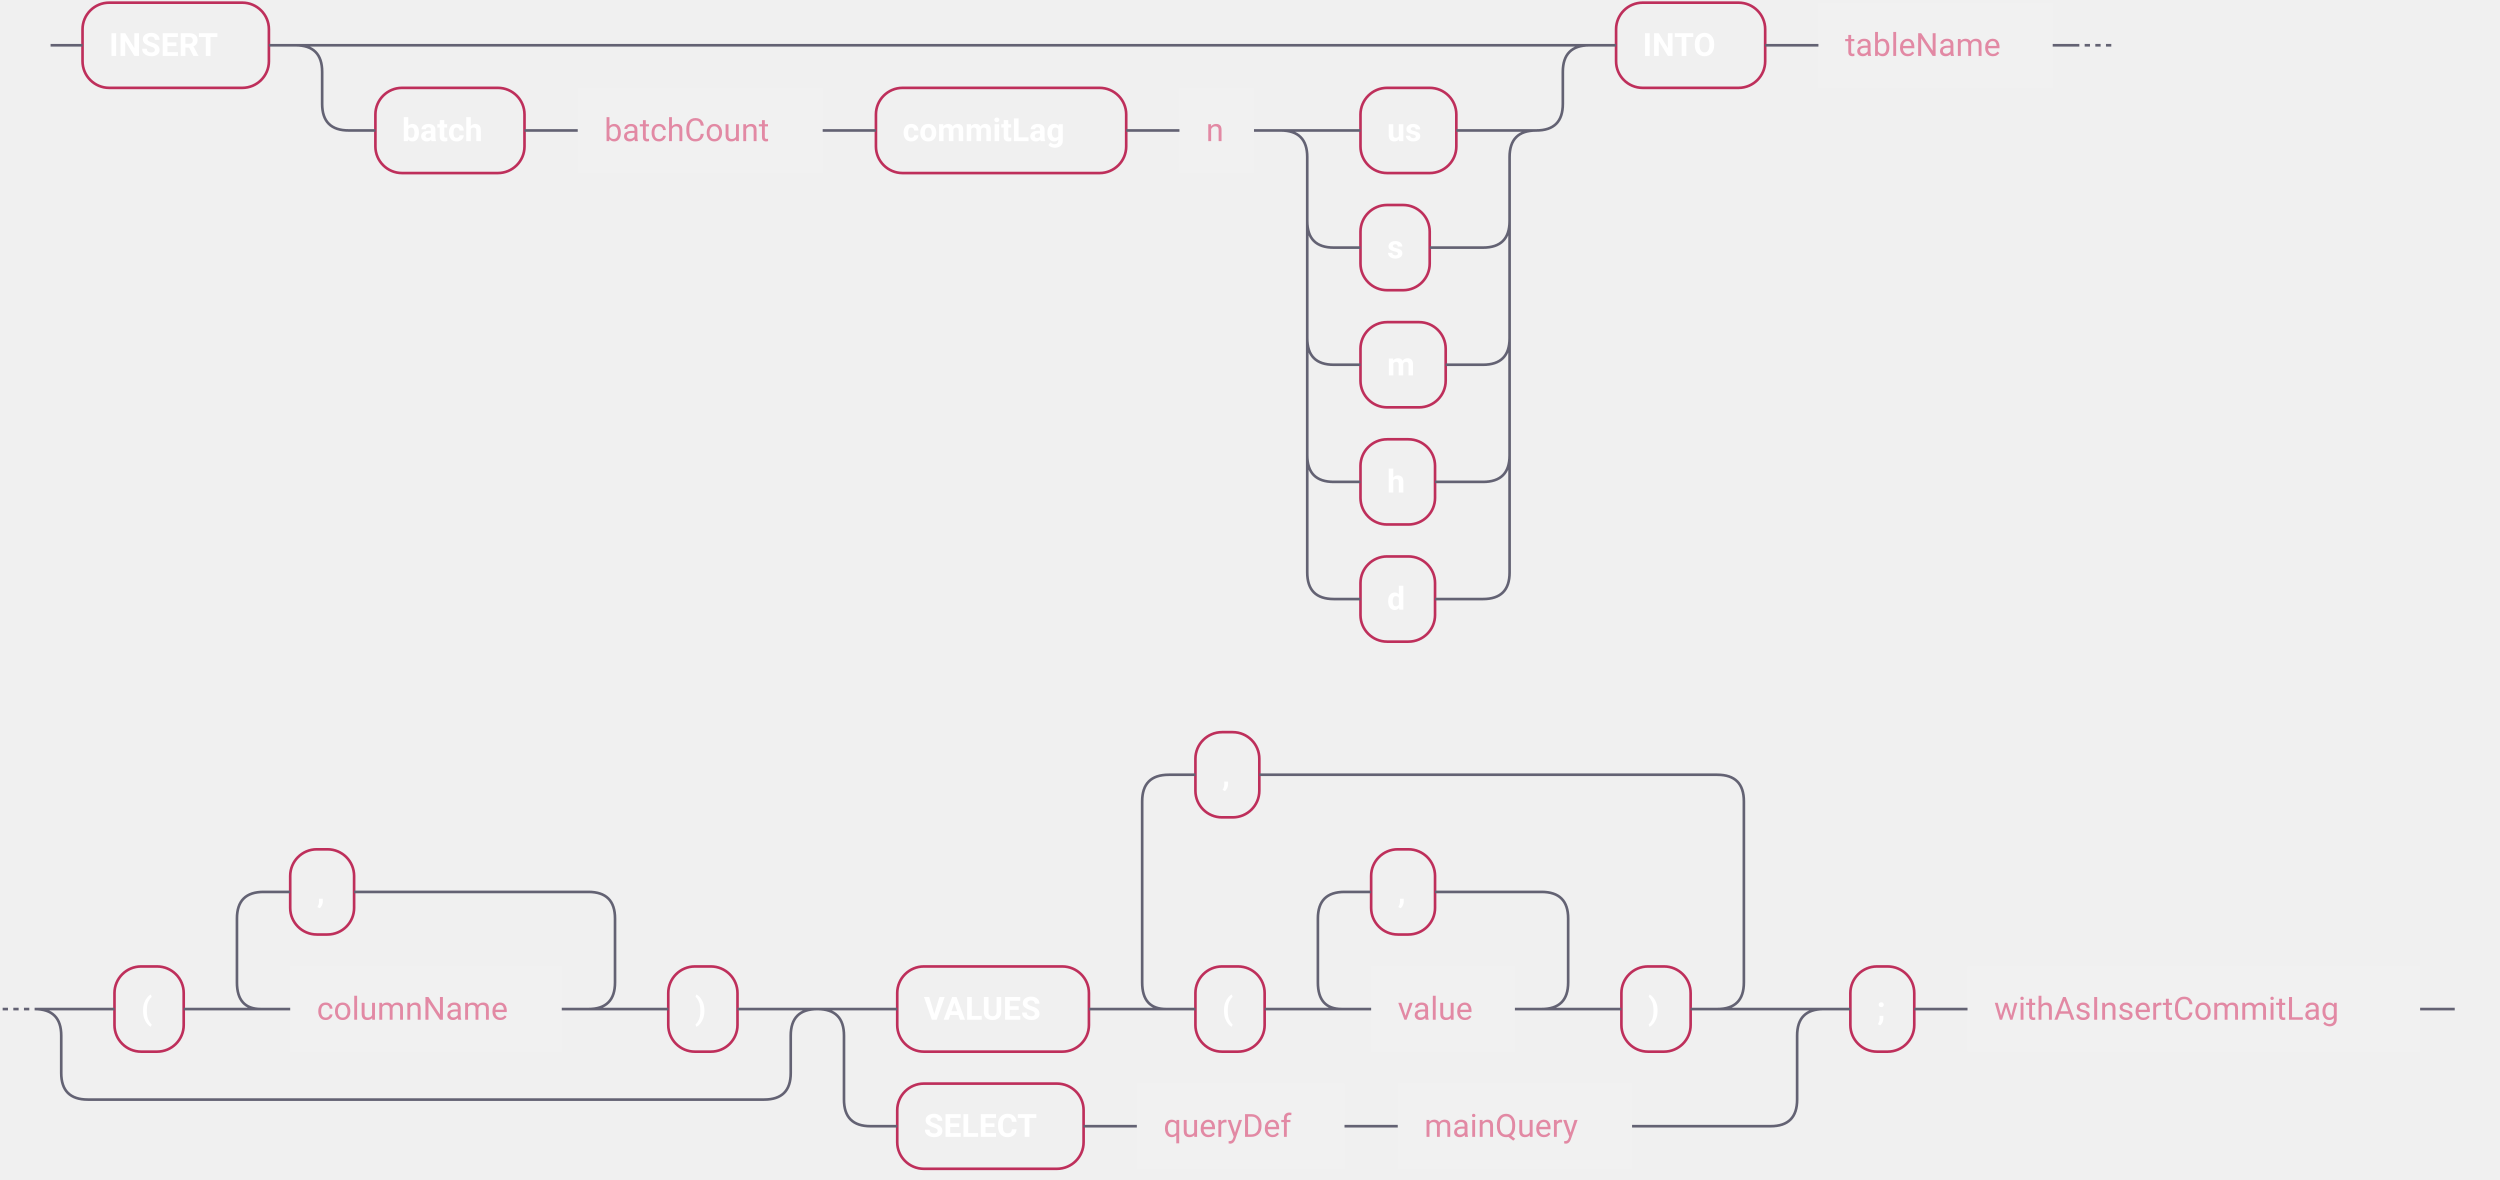
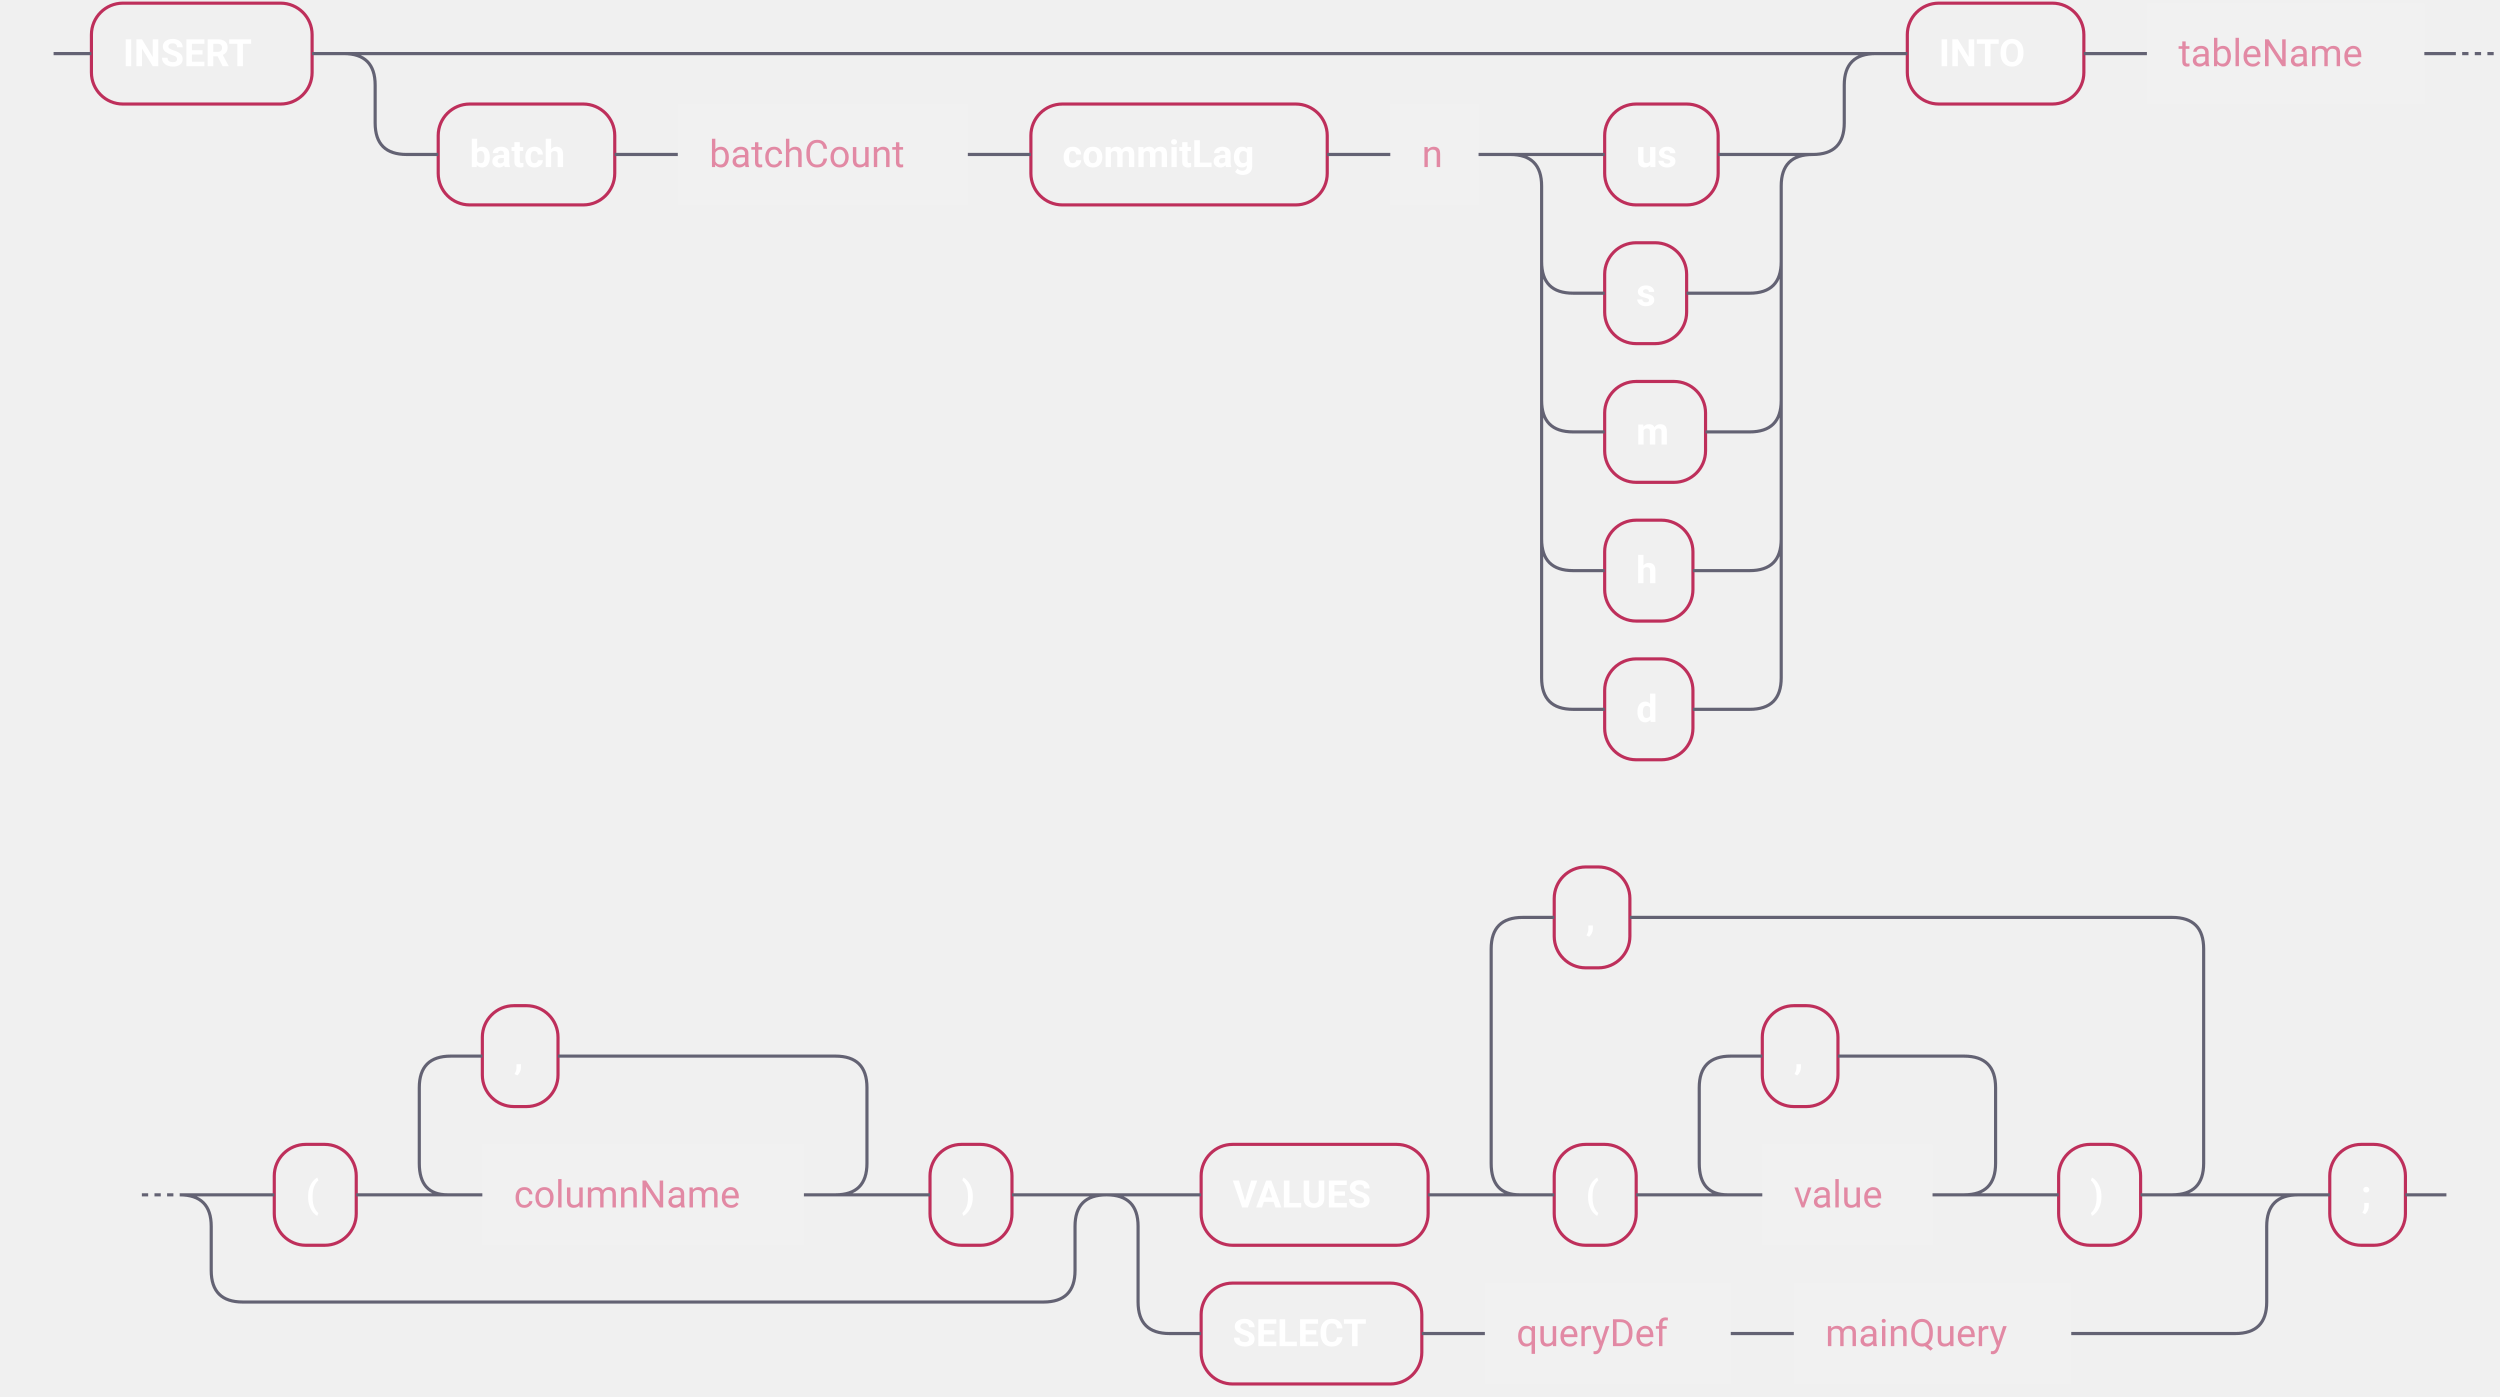
- <svg xmlns="http://www.w3.org/2000/svg" xmlns:xlink="http://www.w3.org/1999/xlink" width="939" height="443">
+ <svg xmlns="http://www.w3.org/2000/svg" xmlns:xlink="http://www.w3.org/1999/xlink" width="793" height="443">
  <defs>
    <style type="text/css">
            @namespace "http://www.w3.org/2000/svg";
            .line                 {fill: none; stroke: #636273;}
            .bold-line            {stroke: #636273; shape-rendering: crispEdges; stroke-width: 2; }
            .thin-line           {stroke: #636273; shape-rendering: crispEdges}
            .filled              {fill: #636273; stroke: none;}
            text.terminal        {font-family: -apple-system, BlinkMacSystemFont, "Segoe UI", Roboto, Ubuntu, Cantarell, Helvetica, sans-serif;
            font-size: 12px;
            fill: #ffffff;
            font-weight: bold;
            }
            text.nonterminal     {font-family: -apple-system, BlinkMacSystemFont, "Segoe UI", Roboto, Ubuntu, Cantarell, Helvetica, sans-serif;
            font-size: 12px;
            fill: #e289a4;
            font-weight: normal;
            }
            text.regexp          {font-family: -apple-system, BlinkMacSystemFont, "Segoe UI", Roboto, Ubuntu, Cantarell, Helvetica, sans-serif;
            font-size: 12px;
            fill: #00141F;
            font-weight: normal;
            }
            rect, circle, polygon {fill: none; stroke: none;}
            rect.terminal        {fill: none; stroke: #be2f5b;}
            rect.nonterminal     {fill: rgba(255,255,255,0.1); stroke: none;}
            rect.text            {fill: none; stroke: none;}
            polygon.regexp       {fill: #C7ECFF; stroke: #038cbc;}
        </style>
  </defs>
-   <polygon points="11 17 3 13 3 21" />
-   <polygon points="19 17 11 13 11 21" />
-   <rect x="33" y="3" width="70" height="32" rx="10" />
-   <rect x="31" y="1" width="70" height="32" class="terminal" rx="10" />
-   <text class="terminal" x="41" y="21">INSERT</text>
-   <rect x="143" y="35" width="56" height="32" rx="10" />
-   <rect x="141" y="33" width="56" height="32" class="terminal" rx="10" />
-   <text class="terminal" x="151" y="53">batch</text>
+   <polygon points="9 17 1 13 1 21" />
+   <polygon points="17 17 9 13 9 21" />
+   <rect x="31" y="3" width="70" height="32" rx="10" />
+   <rect x="29" y="1" width="70" height="32" class="terminal" rx="10" />
+   <text class="terminal" x="39" y="21">INSERT</text>
+   <rect x="141" y="35" width="56" height="32" rx="10" />
+   <rect x="139" y="33" width="56" height="32" class="terminal" rx="10" />
+   <text class="terminal" x="149" y="53">batch</text>
  <a xlink:href="#batchCount" xlink:title="batchCount">
-     <rect x="219" y="35" width="92" height="32" />
-     <rect x="217" y="33" width="92" height="32" class="nonterminal" />
-     <text class="nonterminal" x="227" y="53">batchCount</text>
+     <rect x="217" y="35" width="92" height="32" />
+     <rect x="215" y="33" width="92" height="32" class="nonterminal" />
+     <text class="nonterminal" x="225" y="53">batchCount</text>
  </a>
-   <rect x="331" y="35" width="94" height="32" rx="10" />
-   <rect x="329" y="33" width="94" height="32" class="terminal" rx="10" />
-   <text class="terminal" x="339" y="53">commitLag</text>
+   <rect x="329" y="35" width="94" height="32" rx="10" />
+   <rect x="327" y="33" width="94" height="32" class="terminal" rx="10" />
+   <text class="terminal" x="337" y="53">commitLag</text>
  <a xlink:href="#n" xlink:title="n">
-     <rect x="445" y="35" width="28" height="32" />
-     <rect x="443" y="33" width="28" height="32" class="nonterminal" />
-     <text class="nonterminal" x="453" y="53">n</text>
+     <rect x="443" y="35" width="28" height="32" />
+     <rect x="441" y="33" width="28" height="32" class="nonterminal" />
+     <text class="nonterminal" x="451" y="53">n</text>
  </a>
-   <rect x="513" y="35" width="36" height="32" rx="10" />
-   <rect x="511" y="33" width="36" height="32" class="terminal" rx="10" />
-   <text class="terminal" x="521" y="53">us</text>
-   <rect x="513" y="79" width="26" height="32" rx="10" />
-   <rect x="511" y="77" width="26" height="32" class="terminal" rx="10" />
-   <text class="terminal" x="521" y="97">s</text>
-   <rect x="513" y="123" width="32" height="32" rx="10" />
-   <rect x="511" y="121" width="32" height="32" class="terminal" rx="10" />
-   <text class="terminal" x="521" y="141">m</text>
-   <rect x="513" y="167" width="28" height="32" rx="10" />
-   <rect x="511" y="165" width="28" height="32" class="terminal" rx="10" />
-   <text class="terminal" x="521" y="185">h</text>
-   <rect x="513" y="211" width="28" height="32" rx="10" />
-   <rect x="511" y="209" width="28" height="32" class="terminal" rx="10" />
-   <text class="terminal" x="521" y="229">d</text>
-   <rect x="609" y="3" width="56" height="32" rx="10" />
-   <rect x="607" y="1" width="56" height="32" class="terminal" rx="10" />
-   <text class="terminal" x="617" y="21">INTO</text>
+   <rect x="511" y="35" width="36" height="32" rx="10" />
+   <rect x="509" y="33" width="36" height="32" class="terminal" rx="10" />
+   <text class="terminal" x="519" y="53">us</text>
+   <rect x="511" y="79" width="26" height="32" rx="10" />
+   <rect x="509" y="77" width="26" height="32" class="terminal" rx="10" />
+   <text class="terminal" x="519" y="97">s</text>
+   <rect x="511" y="123" width="32" height="32" rx="10" />
+   <rect x="509" y="121" width="32" height="32" class="terminal" rx="10" />
+   <text class="terminal" x="519" y="141">m</text>
+   <rect x="511" y="167" width="28" height="32" rx="10" />
+   <rect x="509" y="165" width="28" height="32" class="terminal" rx="10" />
+   <text class="terminal" x="519" y="185">h</text>
+   <rect x="511" y="211" width="28" height="32" rx="10" />
+   <rect x="509" y="209" width="28" height="32" class="terminal" rx="10" />
+   <text class="terminal" x="519" y="229">d</text>
+   <rect x="607" y="3" width="56" height="32" rx="10" />
+   <rect x="605" y="1" width="56" height="32" class="terminal" rx="10" />
+   <text class="terminal" x="615" y="21">INTO</text>
  <a xlink:href="#tableName" xlink:title="tableName">
-     <rect x="685" y="3" width="88" height="32" />
-     <rect x="683" y="1" width="88" height="32" class="nonterminal" />
-     <text class="nonterminal" x="693" y="21">tableName</text>
+     <rect x="683" y="3" width="88" height="32" />
+     <rect x="681" y="1" width="88" height="32" class="nonterminal" />
+     <text class="nonterminal" x="691" y="21">tableName</text>
  </a>
-   <rect x="45" y="365" width="26" height="32" rx="10" />
-   <rect x="43" y="363" width="26" height="32" class="terminal" rx="10" />
-   <text class="terminal" x="53" y="383">(</text>
+   <rect x="89" y="365" width="26" height="32" rx="10" />
+   <rect x="87" y="363" width="26" height="32" class="terminal" rx="10" />
+   <text class="terminal" x="97" y="383">(</text>
  <a xlink:href="#columnName" xlink:title="columnName">
-     <rect x="111" y="365" width="102" height="32" />
-     <rect x="109" y="363" width="102" height="32" class="nonterminal" />
-     <text class="nonterminal" x="119" y="383">columnName</text>
+     <rect x="155" y="365" width="102" height="32" />
+     <rect x="153" y="363" width="102" height="32" class="nonterminal" />
+     <text class="nonterminal" x="163" y="383">columnName</text>
  </a>
-   <rect x="111" y="321" width="24" height="32" rx="10" />
-   <rect x="109" y="319" width="24" height="32" class="terminal" rx="10" />
-   <text class="terminal" x="119" y="339">,</text>
-   <rect x="253" y="365" width="26" height="32" rx="10" />
-   <rect x="251" y="363" width="26" height="32" class="terminal" rx="10" />
-   <text class="terminal" x="261" y="383">)</text>
-   <rect x="339" y="365" width="72" height="32" rx="10" />
-   <rect x="337" y="363" width="72" height="32" class="terminal" rx="10" />
-   <text class="terminal" x="347" y="383">VALUES</text>
-   <rect x="451" y="365" width="26" height="32" rx="10" />
-   <rect x="449" y="363" width="26" height="32" class="terminal" rx="10" />
-   <text class="terminal" x="459" y="383">(</text>
+   <rect x="155" y="321" width="24" height="32" rx="10" />
+   <rect x="153" y="319" width="24" height="32" class="terminal" rx="10" />
+   <text class="terminal" x="163" y="339">,</text>
+   <rect x="297" y="365" width="26" height="32" rx="10" />
+   <rect x="295" y="363" width="26" height="32" class="terminal" rx="10" />
+   <text class="terminal" x="305" y="383">)</text>
+   <rect x="383" y="365" width="72" height="32" rx="10" />
+   <rect x="381" y="363" width="72" height="32" class="terminal" rx="10" />
+   <text class="terminal" x="391" y="383">VALUES</text>
+   <rect x="495" y="365" width="26" height="32" rx="10" />
+   <rect x="493" y="363" width="26" height="32" class="terminal" rx="10" />
+   <text class="terminal" x="503" y="383">(</text>
  <a xlink:href="#value" xlink:title="value">
-     <rect x="517" y="365" width="54" height="32" />
-     <rect x="515" y="363" width="54" height="32" class="nonterminal" />
-     <text class="nonterminal" x="525" y="383">value</text>
+     <rect x="561" y="365" width="54" height="32" />
+     <rect x="559" y="363" width="54" height="32" class="nonterminal" />
+     <text class="nonterminal" x="569" y="383">value</text>
  </a>
-   <rect x="517" y="321" width="24" height="32" rx="10" />
-   <rect x="515" y="319" width="24" height="32" class="terminal" rx="10" />
-   <text class="terminal" x="525" y="339">,</text>
-   <rect x="611" y="365" width="26" height="32" rx="10" />
-   <rect x="609" y="363" width="26" height="32" class="terminal" rx="10" />
-   <text class="terminal" x="619" y="383">)</text>
-   <rect x="451" y="277" width="24" height="32" rx="10" />
-   <rect x="449" y="275" width="24" height="32" class="terminal" rx="10" />
-   <text class="terminal" x="459" y="295">,</text>
-   <rect x="339" y="409" width="70" height="32" rx="10" />
-   <rect x="337" y="407" width="70" height="32" class="terminal" rx="10" />
-   <text class="terminal" x="347" y="427">SELECT</text>
+   <rect x="561" y="321" width="24" height="32" rx="10" />
+   <rect x="559" y="319" width="24" height="32" class="terminal" rx="10" />
+   <text class="terminal" x="569" y="339">,</text>
+   <rect x="655" y="365" width="26" height="32" rx="10" />
+   <rect x="653" y="363" width="26" height="32" class="terminal" rx="10" />
+   <text class="terminal" x="663" y="383">)</text>
+   <rect x="495" y="277" width="24" height="32" rx="10" />
+   <rect x="493" y="275" width="24" height="32" class="terminal" rx="10" />
+   <text class="terminal" x="503" y="295">,</text>
+   <rect x="383" y="409" width="70" height="32" rx="10" />
+   <rect x="381" y="407" width="70" height="32" class="terminal" rx="10" />
+   <text class="terminal" x="391" y="427">SELECT</text>
  <a xlink:href="#queryDef" xlink:title="queryDef">
-     <rect x="429" y="409" width="78" height="32" />
-     <rect x="427" y="407" width="78" height="32" class="nonterminal" />
-     <text class="nonterminal" x="437" y="427">queryDef</text>
+     <rect x="473" y="409" width="78" height="32" />
+     <rect x="471" y="407" width="78" height="32" class="nonterminal" />
+     <text class="nonterminal" x="481" y="427">queryDef</text>
  </a>
  <a xlink:href="#mainQuery" xlink:title="mainQuery">
-     <rect x="527" y="409" width="88" height="32" />
-     <rect x="525" y="407" width="88" height="32" class="nonterminal" />
-     <text class="nonterminal" x="535" y="427">mainQuery</text>
+     <rect x="571" y="409" width="88" height="32" />
+     <rect x="569" y="407" width="88" height="32" class="nonterminal" />
+     <text class="nonterminal" x="579" y="427">mainQuery</text>
  </a>
-   <rect x="697" y="365" width="24" height="32" rx="10" />
-   <rect x="695" y="363" width="24" height="32" class="terminal" rx="10" />
-   <text class="terminal" x="705" y="383">;</text>
-   <a xlink:href="#withAsInsertCommitLag" xlink:title="withAsInsertCommitLag">
-     <rect x="741" y="365" width="170" height="32" />
-     <rect x="739" y="363" width="170" height="32" class="nonterminal" />
-     <text class="nonterminal" x="749" y="383">withAsInsertCommitLag</text>
-   </a>
-   <path class="line" d="m19 17 h2 m0 0 h10 m70 0 h10 m20 0 h10 m0 0 h436 m-466 0 h20 m446 0 h20 m-486 0 q10 0 10 10 m466 0 q0 -10 10 -10 m-476 10 v12 m466 0 v-12 m-466 12 q0 10 10 10 m446 0 q10 0 10 -10 m-456 10 h10 m56 0 h10 m0 0 h10 m92 0 h10 m0 0 h10 m94 0 h10 m0 0 h10 m28 0 h10 m20 0 h10 m36 0 h10 m-76 0 h20 m56 0 h20 m-96 0 q10 0 10 10 m76 0 q0 -10 10 -10 m-86 10 v24 m76 0 v-24 m-76 24 q0 10 10 10 m56 0 q10 0 10 -10 m-66 10 h10 m26 0 h10 m0 0 h10 m-66 -10 v20 m76 0 v-20 m-76 20 v24 m76 0 v-24 m-76 24 q0 10 10 10 m56 0 q10 0 10 -10 m-66 10 h10 m32 0 h10 m0 0 h4 m-66 -10 v20 m76 0 v-20 m-76 20 v24 m76 0 v-24 m-76 24 q0 10 10 10 m56 0 q10 0 10 -10 m-66 10 h10 m28 0 h10 m0 0 h8 m-66 -10 v20 m76 0 v-20 m-76 20 v24 m76 0 v-24 m-76 24 q0 10 10 10 m56 0 q10 0 10 -10 m-66 10 h10 m28 0 h10 m0 0 h8 m40 -208 h10 m56 0 h10 m0 0 h10 m88 0 h10 m2 0 l2 0 m2 0 l2 0 m2 0 l2 0 m-792 362 l2 0 m2 0 l2 0 m2 0 l2 0 m22 0 h10 m26 0 h10 m20 0 h10 m102 0 h10 m-142 0 l20 0 m-1 0 q-9 0 -9 -10 l0 -24 q0 -10 10 -10 m122 44 l20 0 m-20 0 q10 0 10 -10 l0 -24 q0 -10 -10 -10 m-122 0 h10 m24 0 h10 m0 0 h78 m20 44 h10 m26 0 h10 m-274 0 h20 m254 0 h20 m-294 0 q10 0 10 10 m274 0 q0 -10 10 -10 m-284 10 v14 m274 0 v-14 m-274 14 q0 10 10 10 m254 0 q10 0 10 -10 m-264 10 h10 m0 0 h244 m40 -34 h10 m72 0 h10 m20 0 h10 m26 0 h10 m20 0 h10 m54 0 h10 m-94 0 l20 0 m-1 0 q-9 0 -9 -10 l0 -24 q0 -10 10 -10 m74 44 l20 0 m-20 0 q10 0 10 -10 l0 -24 q0 -10 -10 -10 m-74 0 h10 m24 0 h10 m0 0 h30 m20 44 h10 m26 0 h10 m-226 0 l20 0 m-1 0 q-9 0 -9 -10 l0 -68 q0 -10 10 -10 m206 88 l20 0 m-20 0 q10 0 10 -10 l0 -68 q0 -10 -10 -10 m-206 0 h10 m24 0 h10 m0 0 h162 m-338 88 h20 m338 0 h20 m-378 0 q10 0 10 10 m358 0 q0 -10 10 -10 m-368 10 v24 m358 0 v-24 m-358 24 q0 10 10 10 m338 0 q10 0 10 -10 m-348 10 h10 m70 0 h10 m0 0 h10 m78 0 h10 m0 0 h10 m88 0 h10 m0 0 h42 m20 -44 h10 m24 0 h10 m0 0 h10 m170 0 h10 m3 0 h-3" />
-   <polygon points="929 379 937 375 937 383" />
-   <polygon points="929 379 921 375 921 383" />
+   <rect x="741" y="365" width="24" height="32" rx="10" />
+   <rect x="739" y="363" width="24" height="32" class="terminal" rx="10" />
+   <text class="terminal" x="749" y="383">;</text>
+   <path class="line" d="m17 17 h2 m0 0 h10 m70 0 h10 m20 0 h10 m0 0 h436 m-466 0 h20 m446 0 h20 m-486 0 q10 0 10 10 m466 0 q0 -10 10 -10 m-476 10 v12 m466 0 v-12 m-466 12 q0 10 10 10 m446 0 q10 0 10 -10 m-456 10 h10 m56 0 h10 m0 0 h10 m92 0 h10 m0 0 h10 m94 0 h10 m0 0 h10 m28 0 h10 m20 0 h10 m36 0 h10 m-76 0 h20 m56 0 h20 m-96 0 q10 0 10 10 m76 0 q0 -10 10 -10 m-86 10 v24 m76 0 v-24 m-76 24 q0 10 10 10 m56 0 q10 0 10 -10 m-66 10 h10 m26 0 h10 m0 0 h10 m-66 -10 v20 m76 0 v-20 m-76 20 v24 m76 0 v-24 m-76 24 q0 10 10 10 m56 0 q10 0 10 -10 m-66 10 h10 m32 0 h10 m0 0 h4 m-66 -10 v20 m76 0 v-20 m-76 20 v24 m76 0 v-24 m-76 24 q0 10 10 10 m56 0 q10 0 10 -10 m-66 10 h10 m28 0 h10 m0 0 h8 m-66 -10 v20 m76 0 v-20 m-76 20 v24 m76 0 v-24 m-76 24 q0 10 10 10 m56 0 q10 0 10 -10 m-66 10 h10 m28 0 h10 m0 0 h8 m40 -208 h10 m56 0 h10 m0 0 h10 m88 0 h10 m2 0 l2 0 m2 0 l2 0 m2 0 l2 0 m-746 362 l2 0 m2 0 l2 0 m2 0 l2 0 m22 0 h10 m26 0 h10 m20 0 h10 m102 0 h10 m-142 0 l20 0 m-1 0 q-9 0 -9 -10 l0 -24 q0 -10 10 -10 m122 44 l20 0 m-20 0 q10 0 10 -10 l0 -24 q0 -10 -10 -10 m-122 0 h10 m24 0 h10 m0 0 h78 m20 44 h10 m26 0 h10 m-274 0 h20 m254 0 h20 m-294 0 q10 0 10 10 m274 0 q0 -10 10 -10 m-284 10 v14 m274 0 v-14 m-274 14 q0 10 10 10 m254 0 q10 0 10 -10 m-264 10 h10 m0 0 h244 m40 -34 h10 m72 0 h10 m20 0 h10 m26 0 h10 m20 0 h10 m54 0 h10 m-94 0 l20 0 m-1 0 q-9 0 -9 -10 l0 -24 q0 -10 10 -10 m74 44 l20 0 m-20 0 q10 0 10 -10 l0 -24 q0 -10 -10 -10 m-74 0 h10 m24 0 h10 m0 0 h30 m20 44 h10 m26 0 h10 m-226 0 l20 0 m-1 0 q-9 0 -9 -10 l0 -68 q0 -10 10 -10 m206 88 l20 0 m-20 0 q10 0 10 -10 l0 -68 q0 -10 -10 -10 m-206 0 h10 m24 0 h10 m0 0 h162 m-338 88 h20 m338 0 h20 m-378 0 q10 0 10 10 m358 0 q0 -10 10 -10 m-368 10 v24 m358 0 v-24 m-358 24 q0 10 10 10 m338 0 q10 0 10 -10 m-348 10 h10 m70 0 h10 m0 0 h10 m78 0 h10 m0 0 h10 m88 0 h10 m0 0 h42 m20 -44 h10 m24 0 h10 m3 0 h-3" />
+   <polygon points="783 379 791 375 791 383" />
+   <polygon points="783 379 775 375 775 383" />
</svg>
